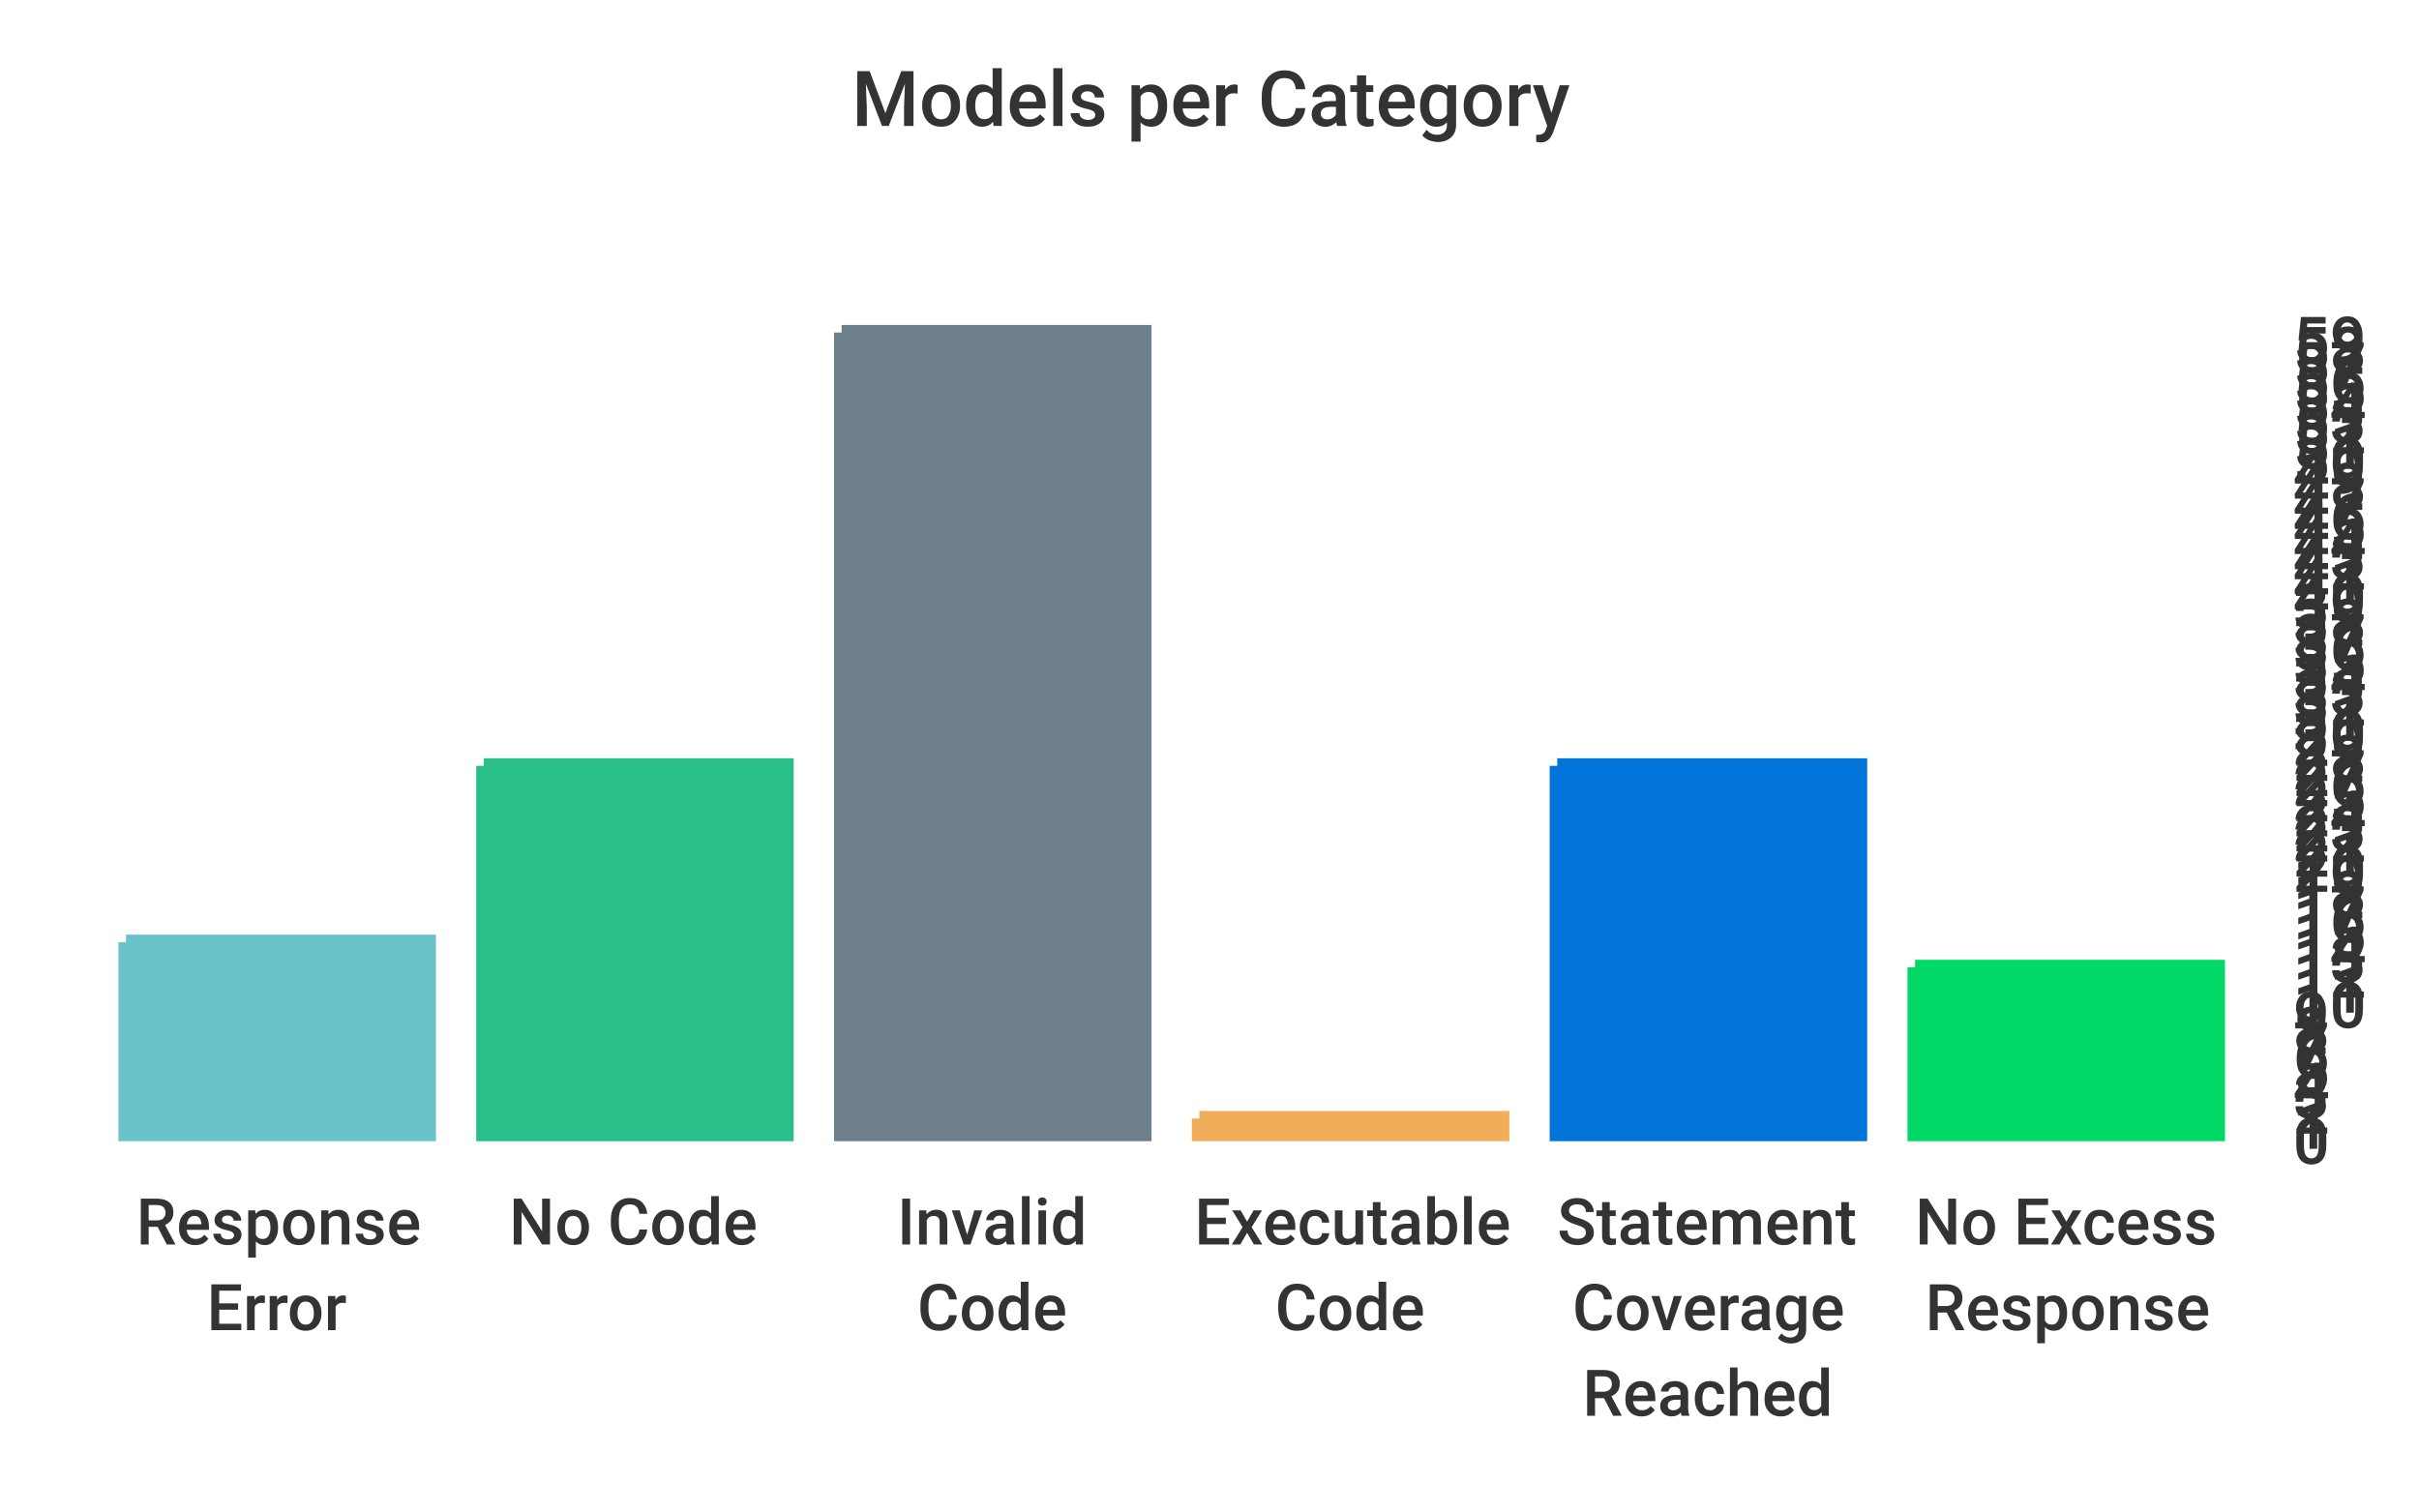
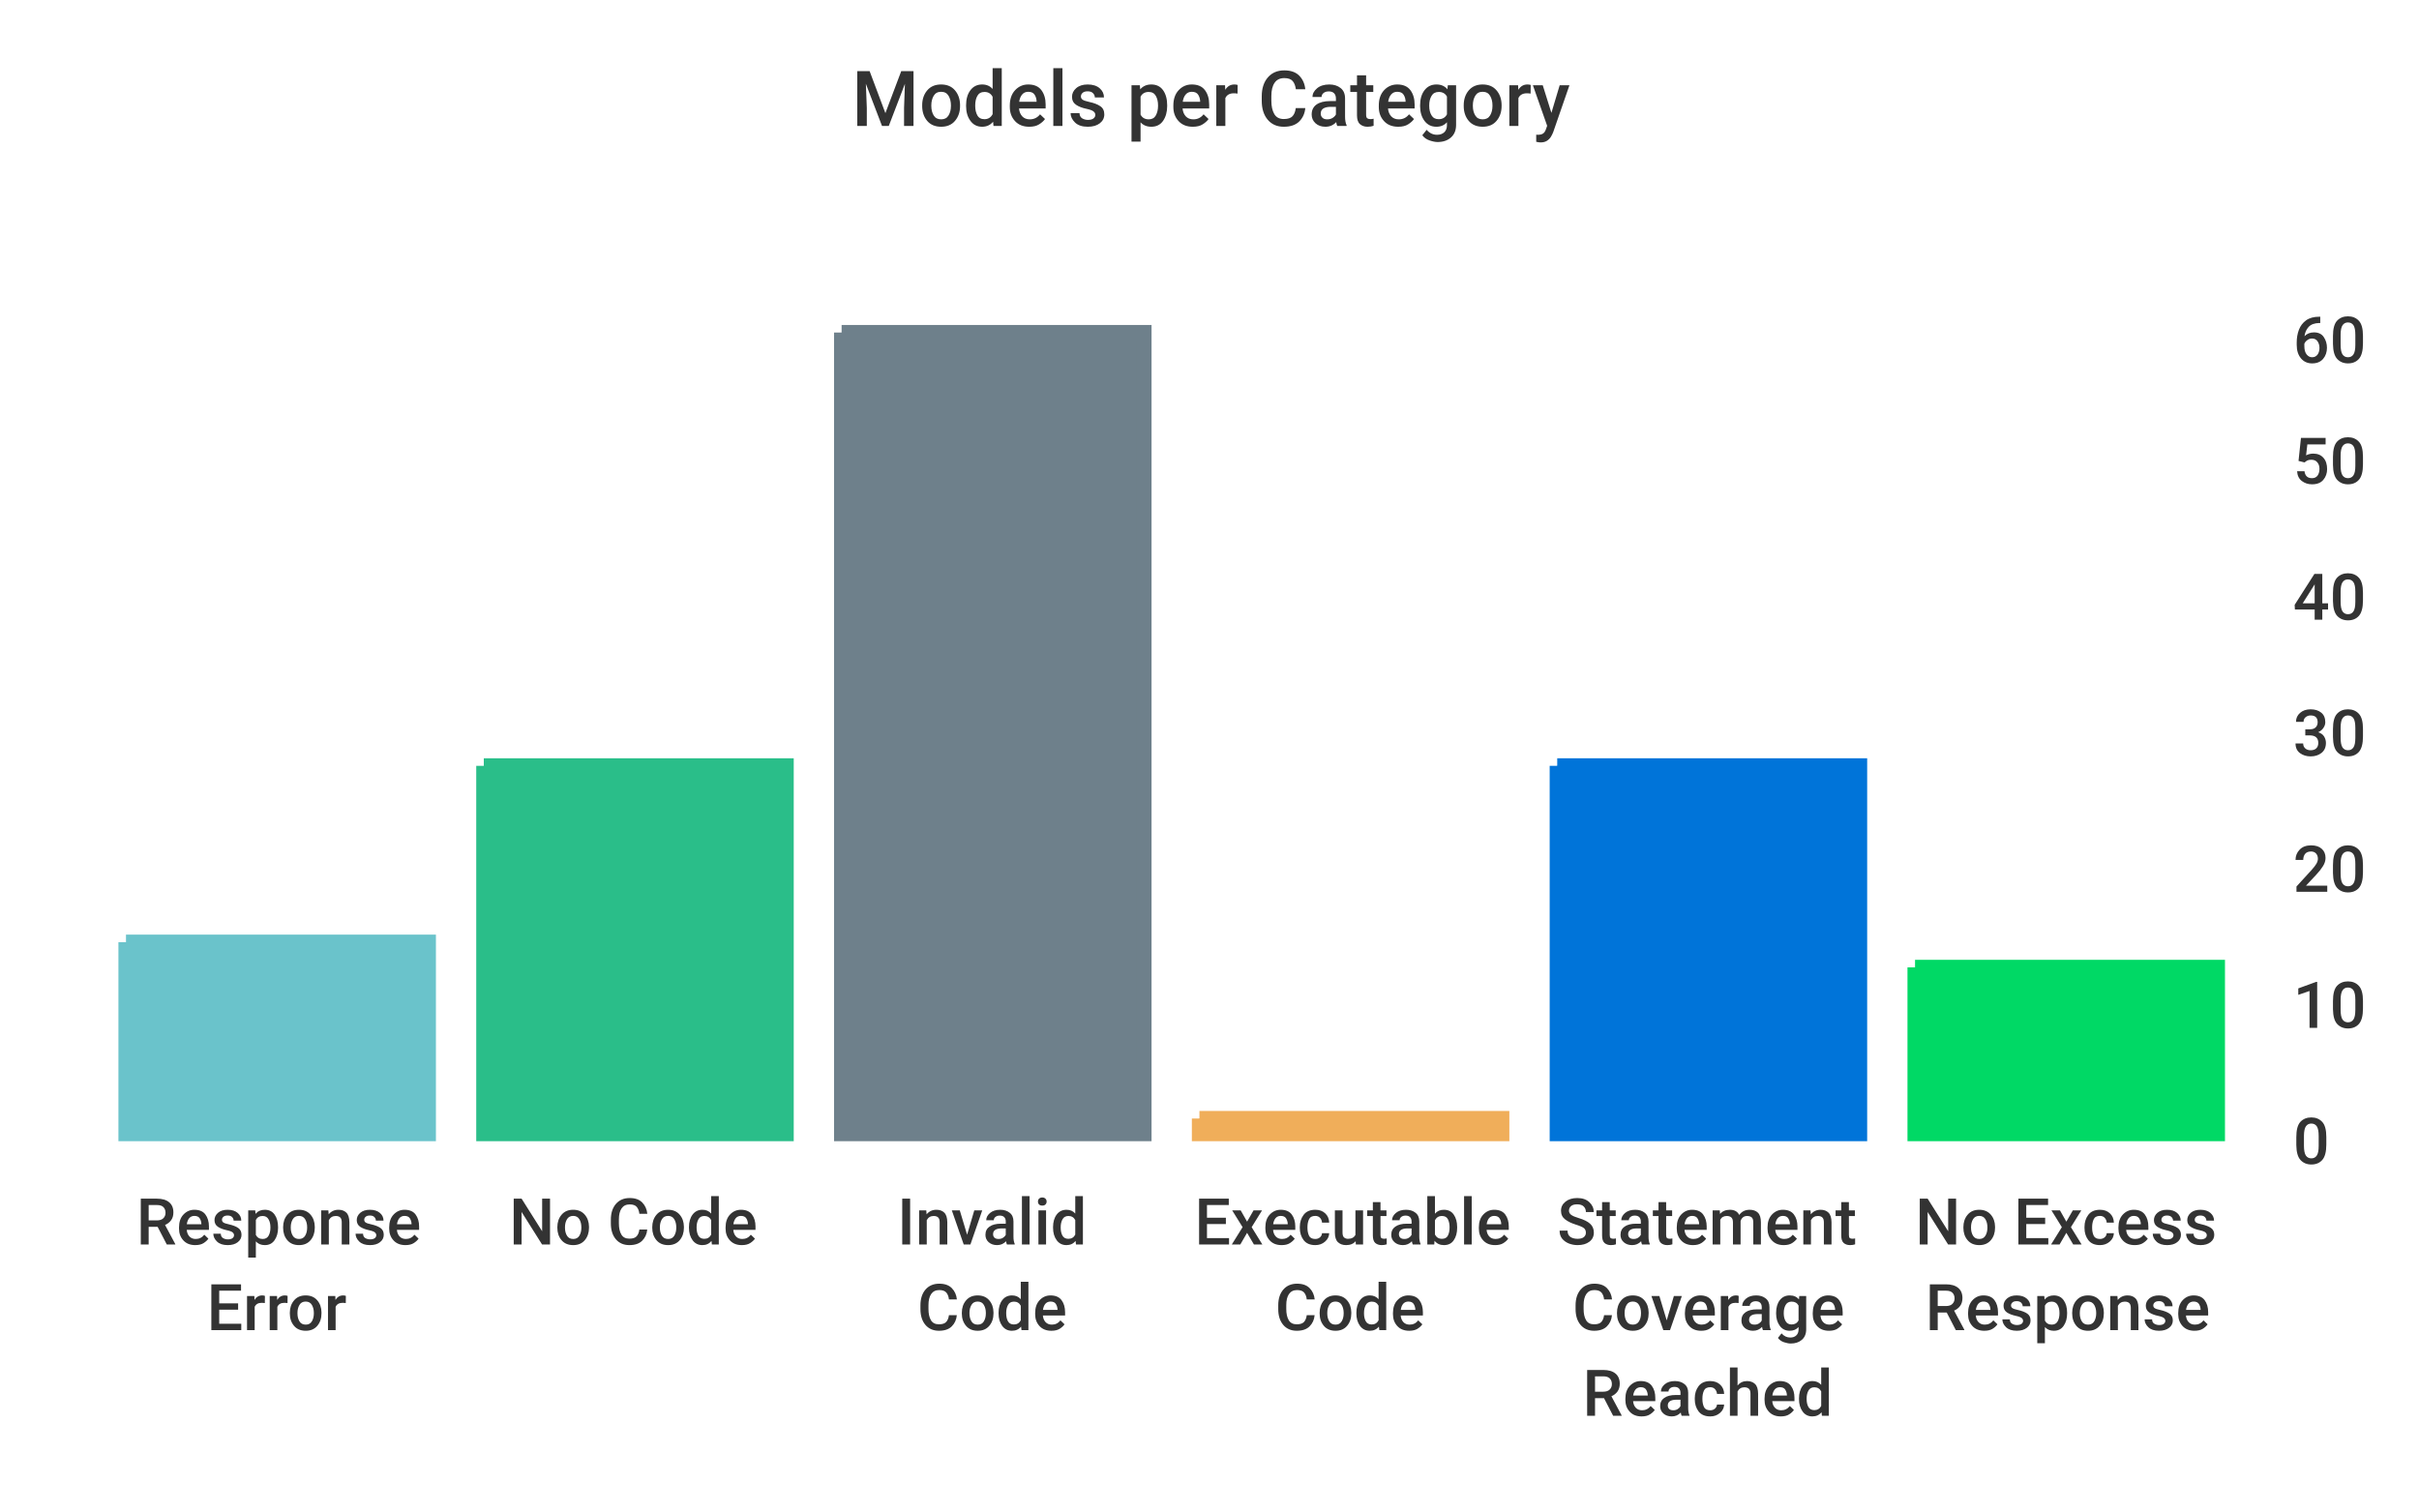
<svg xmlns="http://www.w3.org/2000/svg" width="480" height="300">\n<path d="M 0 0 L 480 0 L 480 300 L 0 300 L 0 0" style="stroke-width:0;stroke:rgba(255,255,255,1.0);fill:rgba(255,255,255,1.0)" />
  <path d="M 20 66 L 445 66 L 445 225 L 20 225 L 20 66" style="stroke-width:0;stroke:rgba(255,255,255,1.0);fill:rgba(255,255,255,1.0)" />
  <path d="M 25 187 L 85 187 L 85 225 L 25 225 L 25 187" style="stroke-width:3;stroke:rgba(106,195,203,1.0);fill:rgba(106,195,203,1.0)" />
  <path d="M 96 152 L 156 152 L 156 225 L 96 225 L 96 152" style="stroke-width:3;stroke:rgba(42,190,137,1.0);fill:rgba(42,190,137,1.0)" />
  <path d="M 167 66 L 227 66 L 227 225 L 167 225 L 167 66" style="stroke-width:3;stroke:rgba(110,128,139,1.0);fill:rgba(110,128,139,1.0)" />
  <path d="M 238 222 L 298 222 L 298 225 L 238 225 L 238 222" style="stroke-width:3;stroke:rgba(240,174,90,1.0);fill:rgba(240,174,90,1.0)" />
  <path d="M 309 152 L 369 152 L 369 225 L 309 225 L 309 152" style="stroke-width:3;stroke:rgba(0,116,217,1.0);fill:rgba(0,116,217,1.0)" />
  <path d="M 380 192 L 440 192 L 440 225 L 380 225 L 380 192" style="stroke-width:3;stroke:rgba(0,217,101,1.0);fill:rgba(0,217,101,1.0)" />
  <path d="M 20 225 L 445 225" style="stroke-width:0;stroke:rgba(51,51,51,1.0);fill:none" />
  <path d="M 20 225 L 20 230" style="stroke-width:0;stroke:rgba(51,51,51,1.0);fill:none" />
  <text x="27" y="247" style="stroke-width:0;stroke:none;fill:rgba(51,51,51,1.0);font-size:12.8px;font-family:'Roboto Medium',sans-serif">Response</text>
  <text x="41" y="264" style="stroke-width:0;stroke:none;fill:rgba(51,51,51,1.0);font-size:12.8px;font-family:'Roboto Medium',sans-serif">Error</text>
  <path d="M 91 225 L 91 230" style="stroke-width:0;stroke:rgba(51,51,51,1.0);fill:none" />
  <text x="101" y="247" style="stroke-width:0;stroke:none;fill:rgba(51,51,51,1.0);font-size:12.8px;font-family:'Roboto Medium',sans-serif">No Code</text>
  <path d="M 162 225 L 162 230" style="stroke-width:0;stroke:rgba(51,51,51,1.0);fill:none" />
  <text x="178" y="247" style="stroke-width:0;stroke:none;fill:rgba(51,51,51,1.0);font-size:12.8px;font-family:'Roboto Medium',sans-serif">Invalid</text>
  <text x="182" y="264" style="stroke-width:0;stroke:none;fill:rgba(51,51,51,1.0);font-size:12.8px;font-family:'Roboto Medium',sans-serif">Code</text>
  <path d="M 233 225 L 233 230" style="stroke-width:0;stroke:rgba(51,51,51,1.0);fill:none" />
  <text x="237" y="247" style="stroke-width:0;stroke:none;fill:rgba(51,51,51,1.0);font-size:12.8px;font-family:'Roboto Medium',sans-serif">Executable</text>
  <text x="253" y="264" style="stroke-width:0;stroke:none;fill:rgba(51,51,51,1.0);font-size:12.8px;font-family:'Roboto Medium',sans-serif">Code</text>
  <path d="M 304 225 L 304 230" style="stroke-width:0;stroke:rgba(51,51,51,1.0);fill:none" />
  <text x="309" y="247" style="stroke-width:0;stroke:none;fill:rgba(51,51,51,1.0);font-size:12.8px;font-family:'Roboto Medium',sans-serif">Statement</text>
  <text x="312" y="264" style="stroke-width:0;stroke:none;fill:rgba(51,51,51,1.0);font-size:12.8px;font-family:'Roboto Medium',sans-serif">Coverage</text>
  <text x="314" y="281" style="stroke-width:0;stroke:none;fill:rgba(51,51,51,1.0);font-size:12.8px;font-family:'Roboto Medium',sans-serif">Reached</text>
  <path d="M 375 225 L 375 230" style="stroke-width:0;stroke:rgba(51,51,51,1.0);fill:none" />
  <text x="380" y="247" style="stroke-width:0;stroke:none;fill:rgba(51,51,51,1.0);font-size:12.8px;font-family:'Roboto Medium',sans-serif">No Excess</text>
  <text x="382" y="264" style="stroke-width:0;stroke:none;fill:rgba(51,51,51,1.0);font-size:12.8px;font-family:'Roboto Medium',sans-serif">Response</text>
  <path d="M 445 225 L 445 66" style="stroke-width:0;stroke:rgba(51,51,51,1.0);fill:none" />
  <path d="M 445 225 L 450 225" style="stroke-width:0;stroke:rgba(51,51,51,1.0);fill:none" />
  <text x="455" y="231" style="stroke-width:0;stroke:none;fill:rgba(51,51,51,1.0);font-size:12.8px;font-family:'Roboto Medium',sans-serif">0</text>
-   <path d="M 445 222 L 450 222" style="stroke-width:0;stroke:rgba(51,51,51,1.0);fill:none" />
-   <text x="455" y="228" style="stroke-width:0;stroke:none;fill:rgba(51,51,51,1.0);font-size:12.8px;font-family:'Roboto Medium',sans-serif">1</text>
-   <path d="M 445 219 L 450 219" style="stroke-width:0;stroke:rgba(51,51,51,1.0);fill:none" />
-   <text x="455" y="225" style="stroke-width:0;stroke:none;fill:rgba(51,51,51,1.0);font-size:12.8px;font-family:'Roboto Medium',sans-serif">2</text>
-   <path d="M 445 216 L 450 216" style="stroke-width:0;stroke:rgba(51,51,51,1.0);fill:none" />
-   <text x="455" y="222" style="stroke-width:0;stroke:none;fill:rgba(51,51,51,1.0);font-size:12.8px;font-family:'Roboto Medium',sans-serif">3</text>
-   <path d="M 445 214 L 450 214" style="stroke-width:0;stroke:rgba(51,51,51,1.0);fill:none" />
-   <text x="455" y="220" style="stroke-width:0;stroke:none;fill:rgba(51,51,51,1.0);font-size:12.8px;font-family:'Roboto Medium',sans-serif">4</text>
-   <path d="M 445 211 L 450 211" style="stroke-width:0;stroke:rgba(51,51,51,1.0);fill:none" />
-   <text x="455" y="217" style="stroke-width:0;stroke:none;fill:rgba(51,51,51,1.0);font-size:12.8px;font-family:'Roboto Medium',sans-serif">5</text>
-   <path d="M 445 208 L 450 208" style="stroke-width:0;stroke:rgba(51,51,51,1.0);fill:none" />
-   <text x="455" y="214" style="stroke-width:0;stroke:none;fill:rgba(51,51,51,1.0);font-size:12.8px;font-family:'Roboto Medium',sans-serif">6</text>
-   <path d="M 445 206 L 450 206" style="stroke-width:0;stroke:rgba(51,51,51,1.0);fill:none" />
-   <text x="455" y="212" style="stroke-width:0;stroke:none;fill:rgba(51,51,51,1.0);font-size:12.8px;font-family:'Roboto Medium',sans-serif">7</text>
-   <path d="M 445 203 L 450 203" style="stroke-width:0;stroke:rgba(51,51,51,1.0);fill:none" />
-   <text x="455" y="209" style="stroke-width:0;stroke:none;fill:rgba(51,51,51,1.0);font-size:12.8px;font-family:'Roboto Medium',sans-serif">8</text>
-   <path d="M 445 200 L 450 200" style="stroke-width:0;stroke:rgba(51,51,51,1.0);fill:none" />
-   <text x="455" y="206" style="stroke-width:0;stroke:none;fill:rgba(51,51,51,1.0);font-size:12.8px;font-family:'Roboto Medium',sans-serif">9</text>
-   <path d="M 445 198 L 450 198" style="stroke-width:0;stroke:rgba(51,51,51,1.0);fill:none" />
+   <path d="M 445 222 L 450 198" style="stroke-width:0;stroke:rgba(51,51,51,1.0);fill:none" />
  <text x="455" y="204" style="stroke-width:0;stroke:none;fill:rgba(51,51,51,1.0);font-size:12.8px;font-family:'Roboto Medium',sans-serif">10</text>
-   <path d="M 445 195 L 450 195" style="stroke-width:0;stroke:rgba(51,51,51,1.0);fill:none" />
-   <text x="455" y="201" style="stroke-width:0;stroke:none;fill:rgba(51,51,51,1.0);font-size:12.8px;font-family:'Roboto Medium',sans-serif">11</text>
-   <path d="M 445 192 L 450 192" style="stroke-width:0;stroke:rgba(51,51,51,1.0);fill:none" />
-   <text x="455" y="198" style="stroke-width:0;stroke:none;fill:rgba(51,51,51,1.0);font-size:12.8px;font-family:'Roboto Medium',sans-serif">12</text>
-   <path d="M 445 189 L 450 189" style="stroke-width:0;stroke:rgba(51,51,51,1.0);fill:none" />
-   <text x="455" y="195" style="stroke-width:0;stroke:none;fill:rgba(51,51,51,1.0);font-size:12.8px;font-family:'Roboto Medium',sans-serif">13</text>
-   <path d="M 445 187 L 450 187" style="stroke-width:0;stroke:rgba(51,51,51,1.0);fill:none" />
-   <text x="455" y="193" style="stroke-width:0;stroke:none;fill:rgba(51,51,51,1.0);font-size:12.8px;font-family:'Roboto Medium',sans-serif">14</text>
-   <path d="M 445 184 L 450 184" style="stroke-width:0;stroke:rgba(51,51,51,1.0);fill:none" />
-   <text x="455" y="190" style="stroke-width:0;stroke:none;fill:rgba(51,51,51,1.0);font-size:12.8px;font-family:'Roboto Medium',sans-serif">15</text>
-   <path d="M 445 181 L 450 181" style="stroke-width:0;stroke:rgba(51,51,51,1.0);fill:none" />
-   <text x="455" y="187" style="stroke-width:0;stroke:none;fill:rgba(51,51,51,1.0);font-size:12.8px;font-family:'Roboto Medium',sans-serif">16</text>
-   <path d="M 445 179 L 450 179" style="stroke-width:0;stroke:rgba(51,51,51,1.0);fill:none" />
-   <text x="455" y="185" style="stroke-width:0;stroke:none;fill:rgba(51,51,51,1.0);font-size:12.8px;font-family:'Roboto Medium',sans-serif">17</text>
-   <path d="M 445 176 L 450 176" style="stroke-width:0;stroke:rgba(51,51,51,1.0);fill:none" />
-   <text x="455" y="182" style="stroke-width:0;stroke:none;fill:rgba(51,51,51,1.0);font-size:12.8px;font-family:'Roboto Medium',sans-serif">18</text>
-   <path d="M 445 173 L 450 173" style="stroke-width:0;stroke:rgba(51,51,51,1.0);fill:none" />
-   <text x="455" y="179" style="stroke-width:0;stroke:none;fill:rgba(51,51,51,1.0);font-size:12.8px;font-family:'Roboto Medium',sans-serif">19</text>
-   <path d="M 445 171 L 450 171" style="stroke-width:0;stroke:rgba(51,51,51,1.0);fill:none" />
+   <path d="M 445 195 L 450 171" style="stroke-width:0;stroke:rgba(51,51,51,1.0);fill:none" />
  <text x="455" y="177" style="stroke-width:0;stroke:none;fill:rgba(51,51,51,1.0);font-size:12.8px;font-family:'Roboto Medium',sans-serif">20</text>
-   <path d="M 445 168 L 450 168" style="stroke-width:0;stroke:rgba(51,51,51,1.0);fill:none" />
-   <text x="455" y="174" style="stroke-width:0;stroke:none;fill:rgba(51,51,51,1.0);font-size:12.8px;font-family:'Roboto Medium',sans-serif">21</text>
-   <path d="M 445 165 L 450 165" style="stroke-width:0;stroke:rgba(51,51,51,1.0);fill:none" />
-   <text x="455" y="171" style="stroke-width:0;stroke:none;fill:rgba(51,51,51,1.0);font-size:12.8px;font-family:'Roboto Medium',sans-serif">22</text>
-   <path d="M 445 163 L 450 163" style="stroke-width:0;stroke:rgba(51,51,51,1.0);fill:none" />
-   <text x="455" y="169" style="stroke-width:0;stroke:none;fill:rgba(51,51,51,1.0);font-size:12.8px;font-family:'Roboto Medium',sans-serif">23</text>
-   <path d="M 445 160 L 450 160" style="stroke-width:0;stroke:rgba(51,51,51,1.0);fill:none" />
-   <text x="455" y="166" style="stroke-width:0;stroke:none;fill:rgba(51,51,51,1.0);font-size:12.8px;font-family:'Roboto Medium',sans-serif">24</text>
-   <path d="M 445 157 L 450 157" style="stroke-width:0;stroke:rgba(51,51,51,1.0);fill:none" />
-   <text x="455" y="163" style="stroke-width:0;stroke:none;fill:rgba(51,51,51,1.0);font-size:12.8px;font-family:'Roboto Medium',sans-serif">25</text>
-   <path d="M 445 154 L 450 154" style="stroke-width:0;stroke:rgba(51,51,51,1.0);fill:none" />
-   <text x="455" y="160" style="stroke-width:0;stroke:none;fill:rgba(51,51,51,1.0);font-size:12.8px;font-family:'Roboto Medium',sans-serif">26</text>
-   <path d="M 445 152 L 450 152" style="stroke-width:0;stroke:rgba(51,51,51,1.0);fill:none" />
-   <text x="455" y="158" style="stroke-width:0;stroke:none;fill:rgba(51,51,51,1.0);font-size:12.8px;font-family:'Roboto Medium',sans-serif">27</text>
-   <path d="M 445 149 L 450 149" style="stroke-width:0;stroke:rgba(51,51,51,1.0);fill:none" />
-   <text x="455" y="155" style="stroke-width:0;stroke:none;fill:rgba(51,51,51,1.0);font-size:12.8px;font-family:'Roboto Medium',sans-serif">28</text>
-   <path d="M 445 146 L 450 146" style="stroke-width:0;stroke:rgba(51,51,51,1.0);fill:none" />
-   <text x="455" y="152" style="stroke-width:0;stroke:none;fill:rgba(51,51,51,1.0);font-size:12.8px;font-family:'Roboto Medium',sans-serif">29</text>
-   <path d="M 445 144 L 450 144" style="stroke-width:0;stroke:rgba(51,51,51,1.0);fill:none" />
+   <path d="M 445 168 L 450 144" style="stroke-width:0;stroke:rgba(51,51,51,1.0);fill:none" />
  <text x="455" y="150" style="stroke-width:0;stroke:none;fill:rgba(51,51,51,1.0);font-size:12.8px;font-family:'Roboto Medium',sans-serif">30</text>
-   <path d="M 445 141 L 450 141" style="stroke-width:0;stroke:rgba(51,51,51,1.0);fill:none" />
-   <text x="455" y="147" style="stroke-width:0;stroke:none;fill:rgba(51,51,51,1.0);font-size:12.8px;font-family:'Roboto Medium',sans-serif">31</text>
-   <path d="M 445 138 L 450 138" style="stroke-width:0;stroke:rgba(51,51,51,1.0);fill:none" />
-   <text x="455" y="144" style="stroke-width:0;stroke:none;fill:rgba(51,51,51,1.0);font-size:12.8px;font-family:'Roboto Medium',sans-serif">32</text>
-   <path d="M 445 136 L 450 136" style="stroke-width:0;stroke:rgba(51,51,51,1.0);fill:none" />
-   <text x="455" y="142" style="stroke-width:0;stroke:none;fill:rgba(51,51,51,1.0);font-size:12.8px;font-family:'Roboto Medium',sans-serif">33</text>
-   <path d="M 445 133 L 450 133" style="stroke-width:0;stroke:rgba(51,51,51,1.0);fill:none" />
-   <text x="455" y="139" style="stroke-width:0;stroke:none;fill:rgba(51,51,51,1.0);font-size:12.8px;font-family:'Roboto Medium',sans-serif">34</text>
-   <path d="M 445 130 L 450 130" style="stroke-width:0;stroke:rgba(51,51,51,1.0);fill:none" />
-   <text x="455" y="136" style="stroke-width:0;stroke:none;fill:rgba(51,51,51,1.0);font-size:12.8px;font-family:'Roboto Medium',sans-serif">35</text>
-   <path d="M 445 127 L 450 127" style="stroke-width:0;stroke:rgba(51,51,51,1.0);fill:none" />
-   <text x="455" y="133" style="stroke-width:0;stroke:none;fill:rgba(51,51,51,1.0);font-size:12.8px;font-family:'Roboto Medium',sans-serif">36</text>
-   <path d="M 445 125 L 450 125" style="stroke-width:0;stroke:rgba(51,51,51,1.0);fill:none" />
-   <text x="455" y="131" style="stroke-width:0;stroke:none;fill:rgba(51,51,51,1.0);font-size:12.8px;font-family:'Roboto Medium',sans-serif">37</text>
-   <path d="M 445 122 L 450 122" style="stroke-width:0;stroke:rgba(51,51,51,1.0);fill:none" />
-   <text x="455" y="128" style="stroke-width:0;stroke:none;fill:rgba(51,51,51,1.0);font-size:12.8px;font-family:'Roboto Medium',sans-serif">38</text>
-   <path d="M 445 119 L 450 119" style="stroke-width:0;stroke:rgba(51,51,51,1.0);fill:none" />
-   <text x="455" y="125" style="stroke-width:0;stroke:none;fill:rgba(51,51,51,1.0);font-size:12.8px;font-family:'Roboto Medium',sans-serif">39</text>
-   <path d="M 445 117 L 450 117" style="stroke-width:0;stroke:rgba(51,51,51,1.0);fill:none" />
+   <path d="M 445 141 L 450 117" style="stroke-width:0;stroke:rgba(51,51,51,1.0);fill:none" />
  <text x="455" y="123" style="stroke-width:0;stroke:none;fill:rgba(51,51,51,1.0);font-size:12.8px;font-family:'Roboto Medium',sans-serif">40</text>
-   <path d="M 445 114 L 450 114" style="stroke-width:0;stroke:rgba(51,51,51,1.0);fill:none" />
-   <text x="455" y="120" style="stroke-width:0;stroke:none;fill:rgba(51,51,51,1.0);font-size:12.8px;font-family:'Roboto Medium',sans-serif">41</text>
-   <path d="M 445 111 L 450 111" style="stroke-width:0;stroke:rgba(51,51,51,1.0);fill:none" />
-   <text x="455" y="117" style="stroke-width:0;stroke:none;fill:rgba(51,51,51,1.0);font-size:12.8px;font-family:'Roboto Medium',sans-serif">42</text>
-   <path d="M 445 109 L 450 109" style="stroke-width:0;stroke:rgba(51,51,51,1.0);fill:none" />
-   <text x="455" y="115" style="stroke-width:0;stroke:none;fill:rgba(51,51,51,1.0);font-size:12.8px;font-family:'Roboto Medium',sans-serif">43</text>
-   <path d="M 445 106 L 450 106" style="stroke-width:0;stroke:rgba(51,51,51,1.0);fill:none" />
-   <text x="455" y="112" style="stroke-width:0;stroke:none;fill:rgba(51,51,51,1.0);font-size:12.8px;font-family:'Roboto Medium',sans-serif">44</text>
-   <path d="M 445 103 L 450 103" style="stroke-width:0;stroke:rgba(51,51,51,1.0);fill:none" />
-   <text x="455" y="109" style="stroke-width:0;stroke:none;fill:rgba(51,51,51,1.0);font-size:12.8px;font-family:'Roboto Medium',sans-serif">45</text>
-   <path d="M 445 101 L 450 101" style="stroke-width:0;stroke:rgba(51,51,51,1.0);fill:none" />
-   <text x="455" y="107" style="stroke-width:0;stroke:none;fill:rgba(51,51,51,1.0);font-size:12.8px;font-family:'Roboto Medium',sans-serif">46</text>
-   <path d="M 445 98 L 450 98" style="stroke-width:0;stroke:rgba(51,51,51,1.0);fill:none" />
-   <text x="455" y="104" style="stroke-width:0;stroke:none;fill:rgba(51,51,51,1.0);font-size:12.8px;font-family:'Roboto Medium',sans-serif">47</text>
-   <path d="M 445 95 L 450 95" style="stroke-width:0;stroke:rgba(51,51,51,1.0);fill:none" />
-   <text x="455" y="101" style="stroke-width:0;stroke:none;fill:rgba(51,51,51,1.0);font-size:12.8px;font-family:'Roboto Medium',sans-serif">48</text>
-   <path d="M 445 92 L 450 92" style="stroke-width:0;stroke:rgba(51,51,51,1.0);fill:none" />
-   <text x="455" y="98" style="stroke-width:0;stroke:none;fill:rgba(51,51,51,1.0);font-size:12.8px;font-family:'Roboto Medium',sans-serif">49</text>
-   <path d="M 445 90 L 450 90" style="stroke-width:0;stroke:rgba(51,51,51,1.0);fill:none" />
+   <path d="M 445 114 L 450 90" style="stroke-width:0;stroke:rgba(51,51,51,1.0);fill:none" />
  <text x="455" y="96" style="stroke-width:0;stroke:none;fill:rgba(51,51,51,1.0);font-size:12.8px;font-family:'Roboto Medium',sans-serif">50</text>
-   <path d="M 445 87 L 450 87" style="stroke-width:0;stroke:rgba(51,51,51,1.0);fill:none" />
-   <text x="455" y="93" style="stroke-width:0;stroke:none;fill:rgba(51,51,51,1.0);font-size:12.8px;font-family:'Roboto Medium',sans-serif">51</text>
-   <path d="M 445 84 L 450 84" style="stroke-width:0;stroke:rgba(51,51,51,1.0);fill:none" />
-   <text x="455" y="90" style="stroke-width:0;stroke:none;fill:rgba(51,51,51,1.0);font-size:12.8px;font-family:'Roboto Medium',sans-serif">52</text>
-   <path d="M 445 82 L 450 82" style="stroke-width:0;stroke:rgba(51,51,51,1.0);fill:none" />
-   <text x="455" y="88" style="stroke-width:0;stroke:none;fill:rgba(51,51,51,1.0);font-size:12.8px;font-family:'Roboto Medium',sans-serif">53</text>
-   <path d="M 445 79 L 450 79" style="stroke-width:0;stroke:rgba(51,51,51,1.0);fill:none" />
-   <text x="455" y="85" style="stroke-width:0;stroke:none;fill:rgba(51,51,51,1.0);font-size:12.8px;font-family:'Roboto Medium',sans-serif">54</text>
-   <path d="M 445 76 L 450 76" style="stroke-width:0;stroke:rgba(51,51,51,1.0);fill:none" />
-   <text x="455" y="82" style="stroke-width:0;stroke:none;fill:rgba(51,51,51,1.0);font-size:12.8px;font-family:'Roboto Medium',sans-serif">55</text>
-   <path d="M 445 74 L 450 74" style="stroke-width:0;stroke:rgba(51,51,51,1.0);fill:none" />
-   <text x="455" y="80" style="stroke-width:0;stroke:none;fill:rgba(51,51,51,1.0);font-size:12.8px;font-family:'Roboto Medium',sans-serif">56</text>
-   <path d="M 445 71 L 450 71" style="stroke-width:0;stroke:rgba(51,51,51,1.0);fill:none" />
-   <text x="455" y="77" style="stroke-width:0;stroke:none;fill:rgba(51,51,51,1.0);font-size:12.8px;font-family:'Roboto Medium',sans-serif">57</text>
-   <path d="M 445 68 L 450 68" style="stroke-width:0;stroke:rgba(51,51,51,1.0);fill:none" />
-   <text x="455" y="74" style="stroke-width:0;stroke:none;fill:rgba(51,51,51,1.0);font-size:12.8px;font-family:'Roboto Medium',sans-serif">58</text>
-   <path d="M 445 66 L 450 66" style="stroke-width:0;stroke:rgba(51,51,51,1.0);fill:none" />
-   <text x="455" y="72" style="stroke-width:0;stroke:none;fill:rgba(51,51,51,1.0);font-size:12.8px;font-family:'Roboto Medium',sans-serif">59</text>
+   <path d="M 445 87 L 450 66" style="stroke-width:0;stroke:rgba(51,51,51,1.0);fill:none" />
+   <text x="455" y="72" style="stroke-width:0;stroke:none;fill:rgba(51,51,51,1.0);font-size:12.8px;font-family:'Roboto Medium',sans-serif">60</text>
  <path d="M 20 225 L 445 225" style="stroke-width:0;stroke:none;fill:none" />
  <path d="M 20 222 L 445 222" style="stroke-width:0;stroke:none;fill:none" />
  <path d="M 20 219 L 445 219" style="stroke-width:0;stroke:none;fill:none" />
  <path d="M 20 216 L 445 216" style="stroke-width:0;stroke:none;fill:none" />
  <path d="M 20 214 L 445 214" style="stroke-width:0;stroke:none;fill:none" />
  <path d="M 20 211 L 445 211" style="stroke-width:0;stroke:none;fill:none" />
  <path d="M 20 208 L 445 208" style="stroke-width:0;stroke:none;fill:none" />
  <path d="M 20 206 L 445 206" style="stroke-width:0;stroke:none;fill:none" />
  <path d="M 20 203 L 445 203" style="stroke-width:0;stroke:none;fill:none" />
  <path d="M 20 200 L 445 200" style="stroke-width:0;stroke:none;fill:none" />
  <path d="M 20 198 L 445 198" style="stroke-width:0;stroke:none;fill:none" />
  <path d="M 20 195 L 445 195" style="stroke-width:0;stroke:none;fill:none" />
  <path d="M 20 192 L 445 192" style="stroke-width:0;stroke:none;fill:none" />
  <path d="M 20 189 L 445 189" style="stroke-width:0;stroke:none;fill:none" />
  <path d="M 20 187 L 445 187" style="stroke-width:0;stroke:none;fill:none" />
  <path d="M 20 184 L 445 184" style="stroke-width:0;stroke:none;fill:none" />
  <path d="M 20 181 L 445 181" style="stroke-width:0;stroke:none;fill:none" />
  <path d="M 20 179 L 445 179" style="stroke-width:0;stroke:none;fill:none" />
  <path d="M 20 176 L 445 176" style="stroke-width:0;stroke:none;fill:none" />
  <path d="M 20 173 L 445 173" style="stroke-width:0;stroke:none;fill:none" />
  <path d="M 20 171 L 445 171" style="stroke-width:0;stroke:none;fill:none" />
  <path d="M 20 168 L 445 168" style="stroke-width:0;stroke:none;fill:none" />
  <path d="M 20 165 L 445 165" style="stroke-width:0;stroke:none;fill:none" />
  <path d="M 20 163 L 445 163" style="stroke-width:0;stroke:none;fill:none" />
  <path d="M 20 160 L 445 160" style="stroke-width:0;stroke:none;fill:none" />
  <path d="M 20 157 L 445 157" style="stroke-width:0;stroke:none;fill:none" />
  <path d="M 20 154 L 445 154" style="stroke-width:0;stroke:none;fill:none" />
  <path d="M 20 152 L 445 152" style="stroke-width:0;stroke:none;fill:none" />
  <path d="M 20 149 L 445 149" style="stroke-width:0;stroke:none;fill:none" />
  <path d="M 20 146 L 445 146" style="stroke-width:0;stroke:none;fill:none" />
  <path d="M 20 144 L 445 144" style="stroke-width:0;stroke:none;fill:none" />
  <path d="M 20 141 L 445 141" style="stroke-width:0;stroke:none;fill:none" />
  <path d="M 20 138 L 445 138" style="stroke-width:0;stroke:none;fill:none" />
  <path d="M 20 136 L 445 136" style="stroke-width:0;stroke:none;fill:none" />
  <path d="M 20 133 L 445 133" style="stroke-width:0;stroke:none;fill:none" />
  <path d="M 20 130 L 445 130" style="stroke-width:0;stroke:none;fill:none" />
  <path d="M 20 127 L 445 127" style="stroke-width:0;stroke:none;fill:none" />
  <path d="M 20 125 L 445 125" style="stroke-width:0;stroke:none;fill:none" />
  <path d="M 20 122 L 445 122" style="stroke-width:0;stroke:none;fill:none" />
  <path d="M 20 119 L 445 119" style="stroke-width:0;stroke:none;fill:none" />
  <path d="M 20 117 L 445 117" style="stroke-width:0;stroke:none;fill:none" />
  <path d="M 20 114 L 445 114" style="stroke-width:0;stroke:none;fill:none" />
  <path d="M 20 111 L 445 111" style="stroke-width:0;stroke:none;fill:none" />
  <path d="M 20 109 L 445 109" style="stroke-width:0;stroke:none;fill:none" />
  <path d="M 20 106 L 445 106" style="stroke-width:0;stroke:none;fill:none" />
  <path d="M 20 103 L 445 103" style="stroke-width:0;stroke:none;fill:none" />
  <path d="M 20 101 L 445 101" style="stroke-width:0;stroke:none;fill:none" />
  <path d="M 20 98 L 445 98" style="stroke-width:0;stroke:none;fill:none" />
  <path d="M 20 95 L 445 95" style="stroke-width:0;stroke:none;fill:none" />
  <path d="M 20 92 L 445 92" style="stroke-width:0;stroke:none;fill:none" />
  <path d="M 20 90 L 445 90" style="stroke-width:0;stroke:none;fill:none" />
  <path d="M 20 87 L 445 87" style="stroke-width:0;stroke:none;fill:none" />
  <path d="M 20 84 L 445 84" style="stroke-width:0;stroke:none;fill:none" />
  <path d="M 20 82 L 445 82" style="stroke-width:0;stroke:none;fill:none" />
  <path d="M 20 79 L 445 79" style="stroke-width:0;stroke:none;fill:none" />
  <path d="M 20 76 L 445 76" style="stroke-width:0;stroke:none;fill:none" />
  <path d="M 20 74 L 445 74" style="stroke-width:0;stroke:none;fill:none" />
  <path d="M 20 71 L 445 71" style="stroke-width:0;stroke:none;fill:none" />
  <path d="M 20 68 L 445 68" style="stroke-width:0;stroke:none;fill:none" />
  <text x="169" y="25" style="stroke-width:0;stroke:none;fill:rgba(51,51,51,1.0);font-size:15.3px;font-family:'Roboto Medium',sans-serif">Models per Category</text>
</svg>
